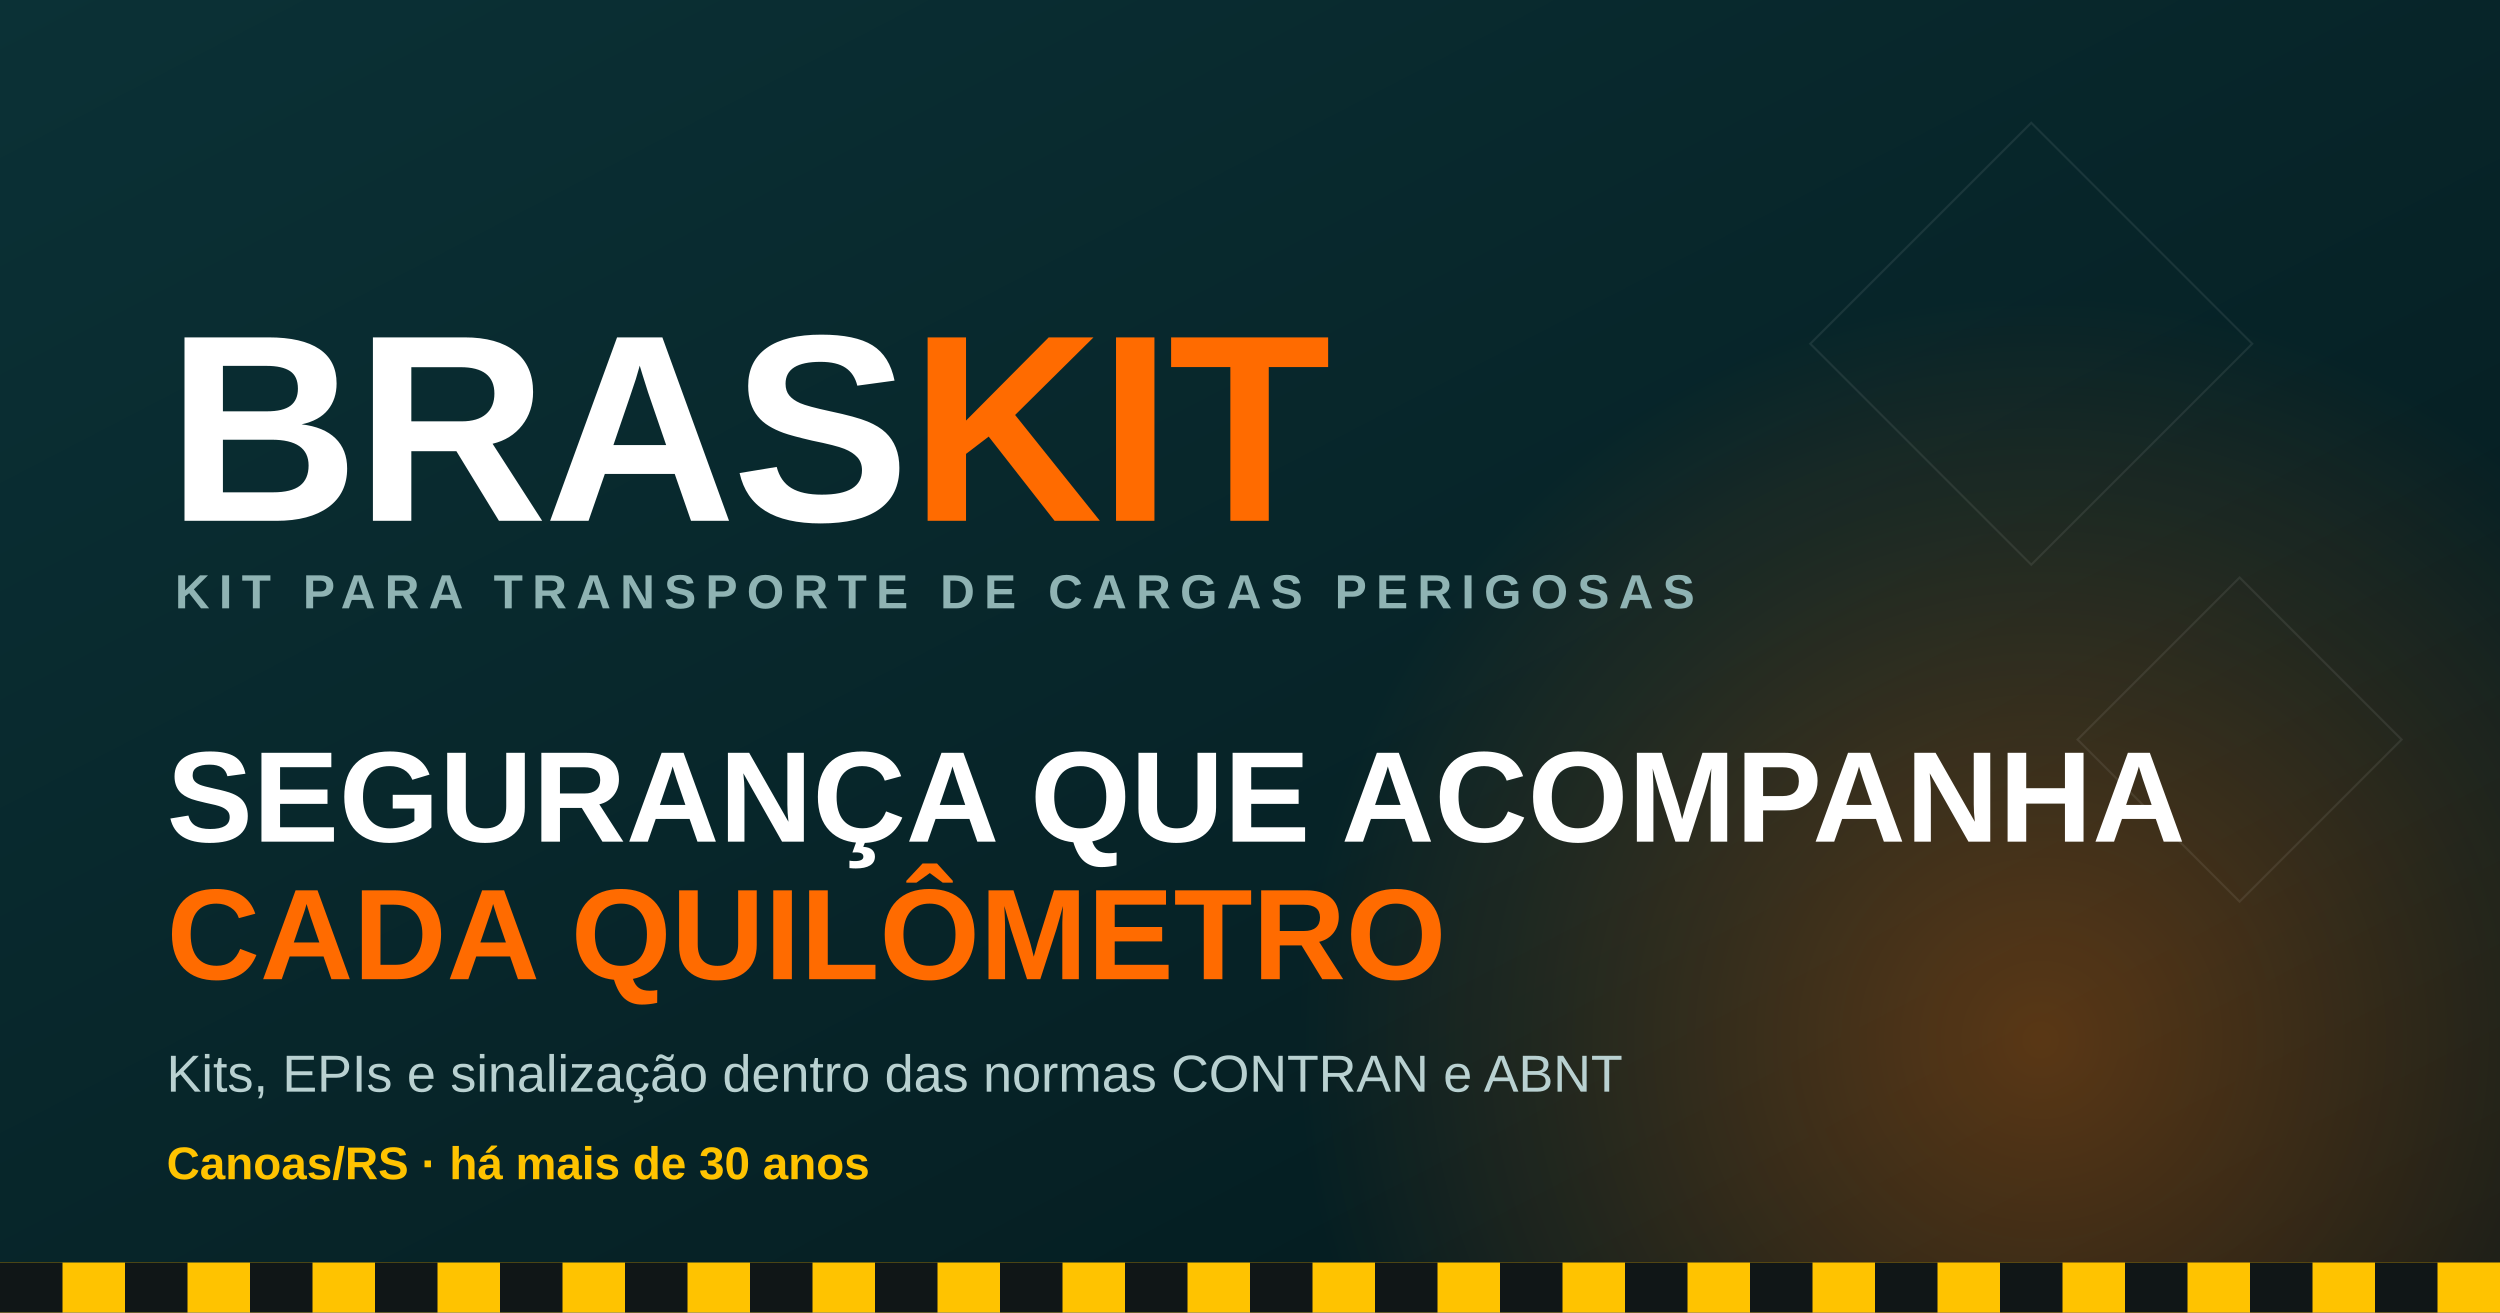
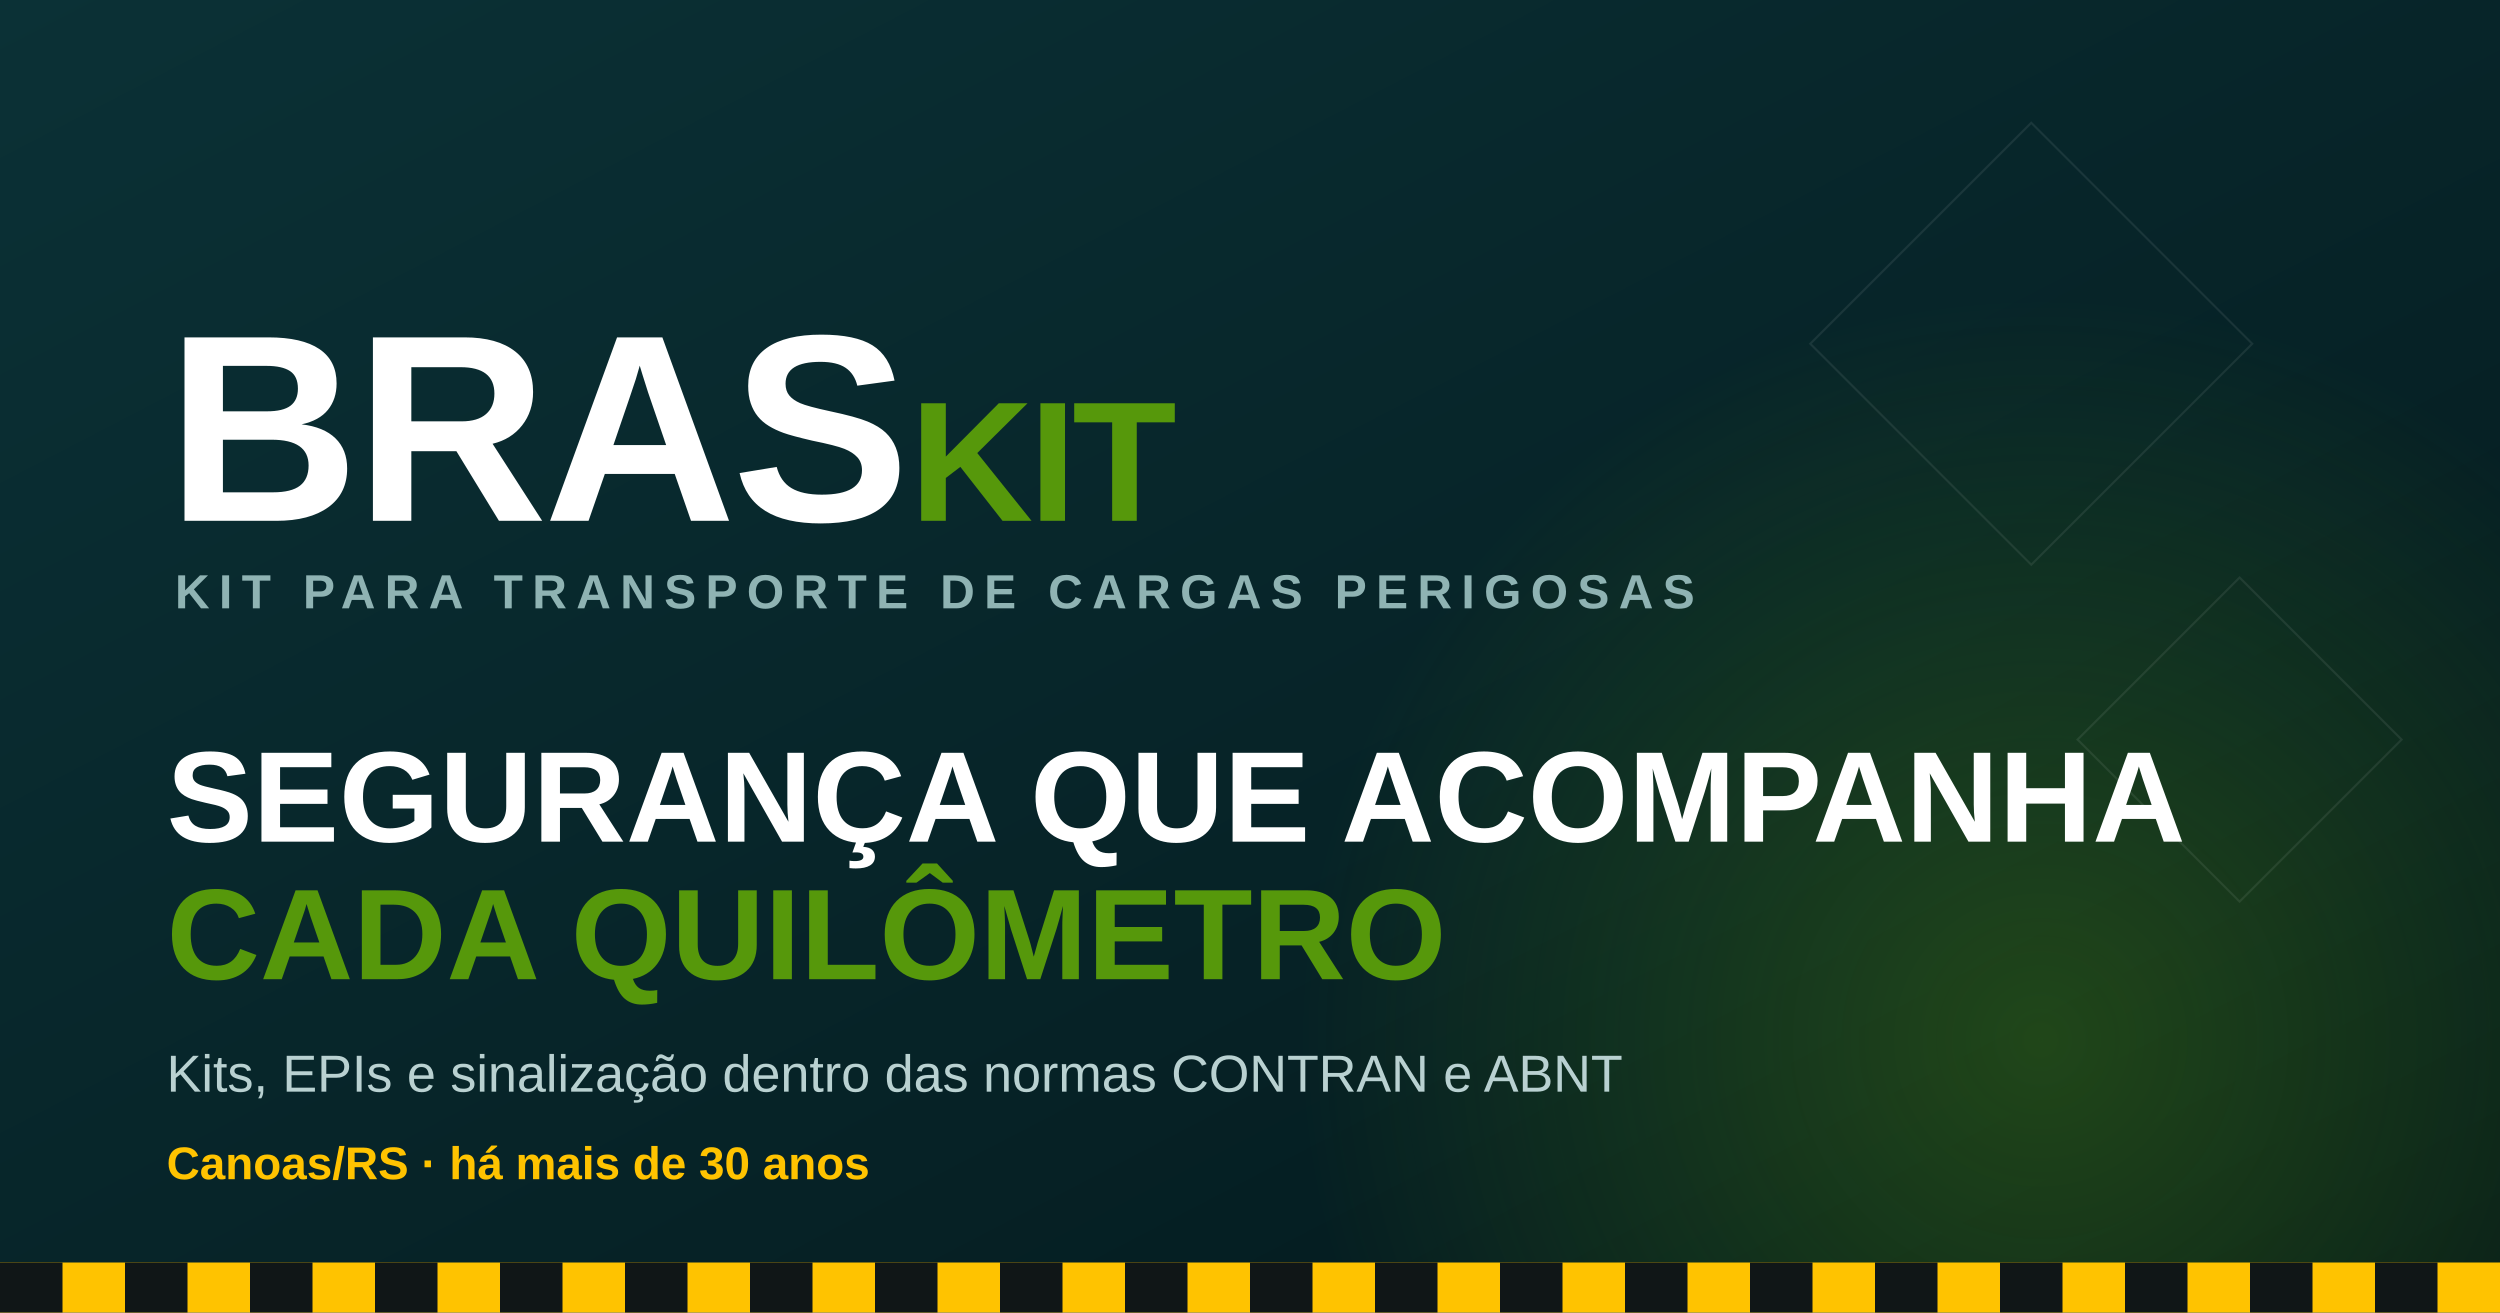
<svg xmlns="http://www.w3.org/2000/svg" viewBox="0 0 1200 630" role="img" aria-label="Braskit — Kit para Transporte de Cargas Perigosas">
  <defs>
    <linearGradient id="ogBg" x1="0" y1="0" x2="1" y2="1">
      <stop offset="0" stop-color="#0B3136" />
      <stop offset=".62" stop-color="#062226" />
      <stop offset="1" stop-color="#03161A" />
    </linearGradient>
    <radialGradient id="ogGlow" cx=".5" cy=".5" r=".5">
-       <stop offset="0" stop-color="#FF6B00" stop-opacity=".34" />
-       <stop offset="1" stop-color="#FF6B00" stop-opacity="0" />
+       <stop offset="0" stop-color="#56980B" stop-opacity=".34" />
+       <stop offset="1" stop-color="#56980B" stop-opacity="0" />
    </radialGradient>
  </defs>
  <rect width="1200" height="630" fill="url(#ogBg)" />
  <circle cx="980" cy="500" r="360" fill="url(#ogGlow)" />
  <g stroke="#FFFFFF" stroke-opacity=".08" fill="none">
    <rect x="900" y="90" width="150" height="150" transform="rotate(45 975 165)" />
    <rect x="1020" y="300" width="110" height="110" transform="rotate(45 1075 355)" />
  </g>
-   <text x="80" y="250" font-family="Arial Narrow, Arial, sans-serif" font-size="128" font-weight="bold" fill="#FFFFFF" letter-spacing="-2">BRAS<tspan fill="#FF6B00">KIT</tspan>
+   <text x="80" y="250" font-family="Arial Narrow, Arial, sans-serif" font-size="128" font-weight="bold" fill="#FFFFFF" letter-spacing="-2">BRAS<tspan fill="#56980B" font-size="82">KIT</tspan>
  </text>
  <text x="84" y="292" font-family="Arial, sans-serif" font-size="23" font-weight="bold" fill="#8FB3B3" letter-spacing="4.5">KIT PARA TRANSPORTE DE CARGAS PERIGOSAS</text>
  <text x="80" y="404" font-family="Arial Narrow, Arial, sans-serif" font-size="62" font-weight="bold" fill="#FFFFFF">SEGURANÇA QUE ACOMPANHA</text>
-   <text x="80" y="470" font-family="Arial Narrow, Arial, sans-serif" font-size="62" font-weight="bold" fill="#FF6B00">CADA QUILÔMETRO</text>
+   <text x="80" y="470" font-family="Arial Narrow, Arial, sans-serif" font-size="62" font-weight="bold" fill="#56980B">CADA QUILÔMETRO</text>
  <text x="80" y="524" font-family="Arial, sans-serif" font-size="25" fill="#B9D1D1">Kits, EPIs e sinalização dentro das normas CONTRAN e ABNT</text>
  <text x="80" y="566" font-family="Arial, sans-serif" font-size="22" font-weight="bold" fill="#FFC300">Canoas/RS · há mais de 30 anos</text>
  <rect x="0" y="606" width="1200" height="24" fill="#FFC300" />
  <g fill="#101617">
    <rect x="0" y="606" width="30" height="24" />
    <rect x="60" y="606" width="30" height="24" />
    <rect x="120" y="606" width="30" height="24" />
    <rect x="180" y="606" width="30" height="24" />
    <rect x="240" y="606" width="30" height="24" />
    <rect x="300" y="606" width="30" height="24" />
    <rect x="360" y="606" width="30" height="24" />
    <rect x="420" y="606" width="30" height="24" />
    <rect x="480" y="606" width="30" height="24" />
    <rect x="540" y="606" width="30" height="24" />
    <rect x="600" y="606" width="30" height="24" />
    <rect x="660" y="606" width="30" height="24" />
    <rect x="720" y="606" width="30" height="24" />
    <rect x="780" y="606" width="30" height="24" />
    <rect x="840" y="606" width="30" height="24" />
    <rect x="900" y="606" width="30" height="24" />
    <rect x="960" y="606" width="30" height="24" />
    <rect x="1020" y="606" width="30" height="24" />
    <rect x="1080" y="606" width="30" height="24" />
    <rect x="1140" y="606" width="30" height="24" />
  </g>
</svg>
